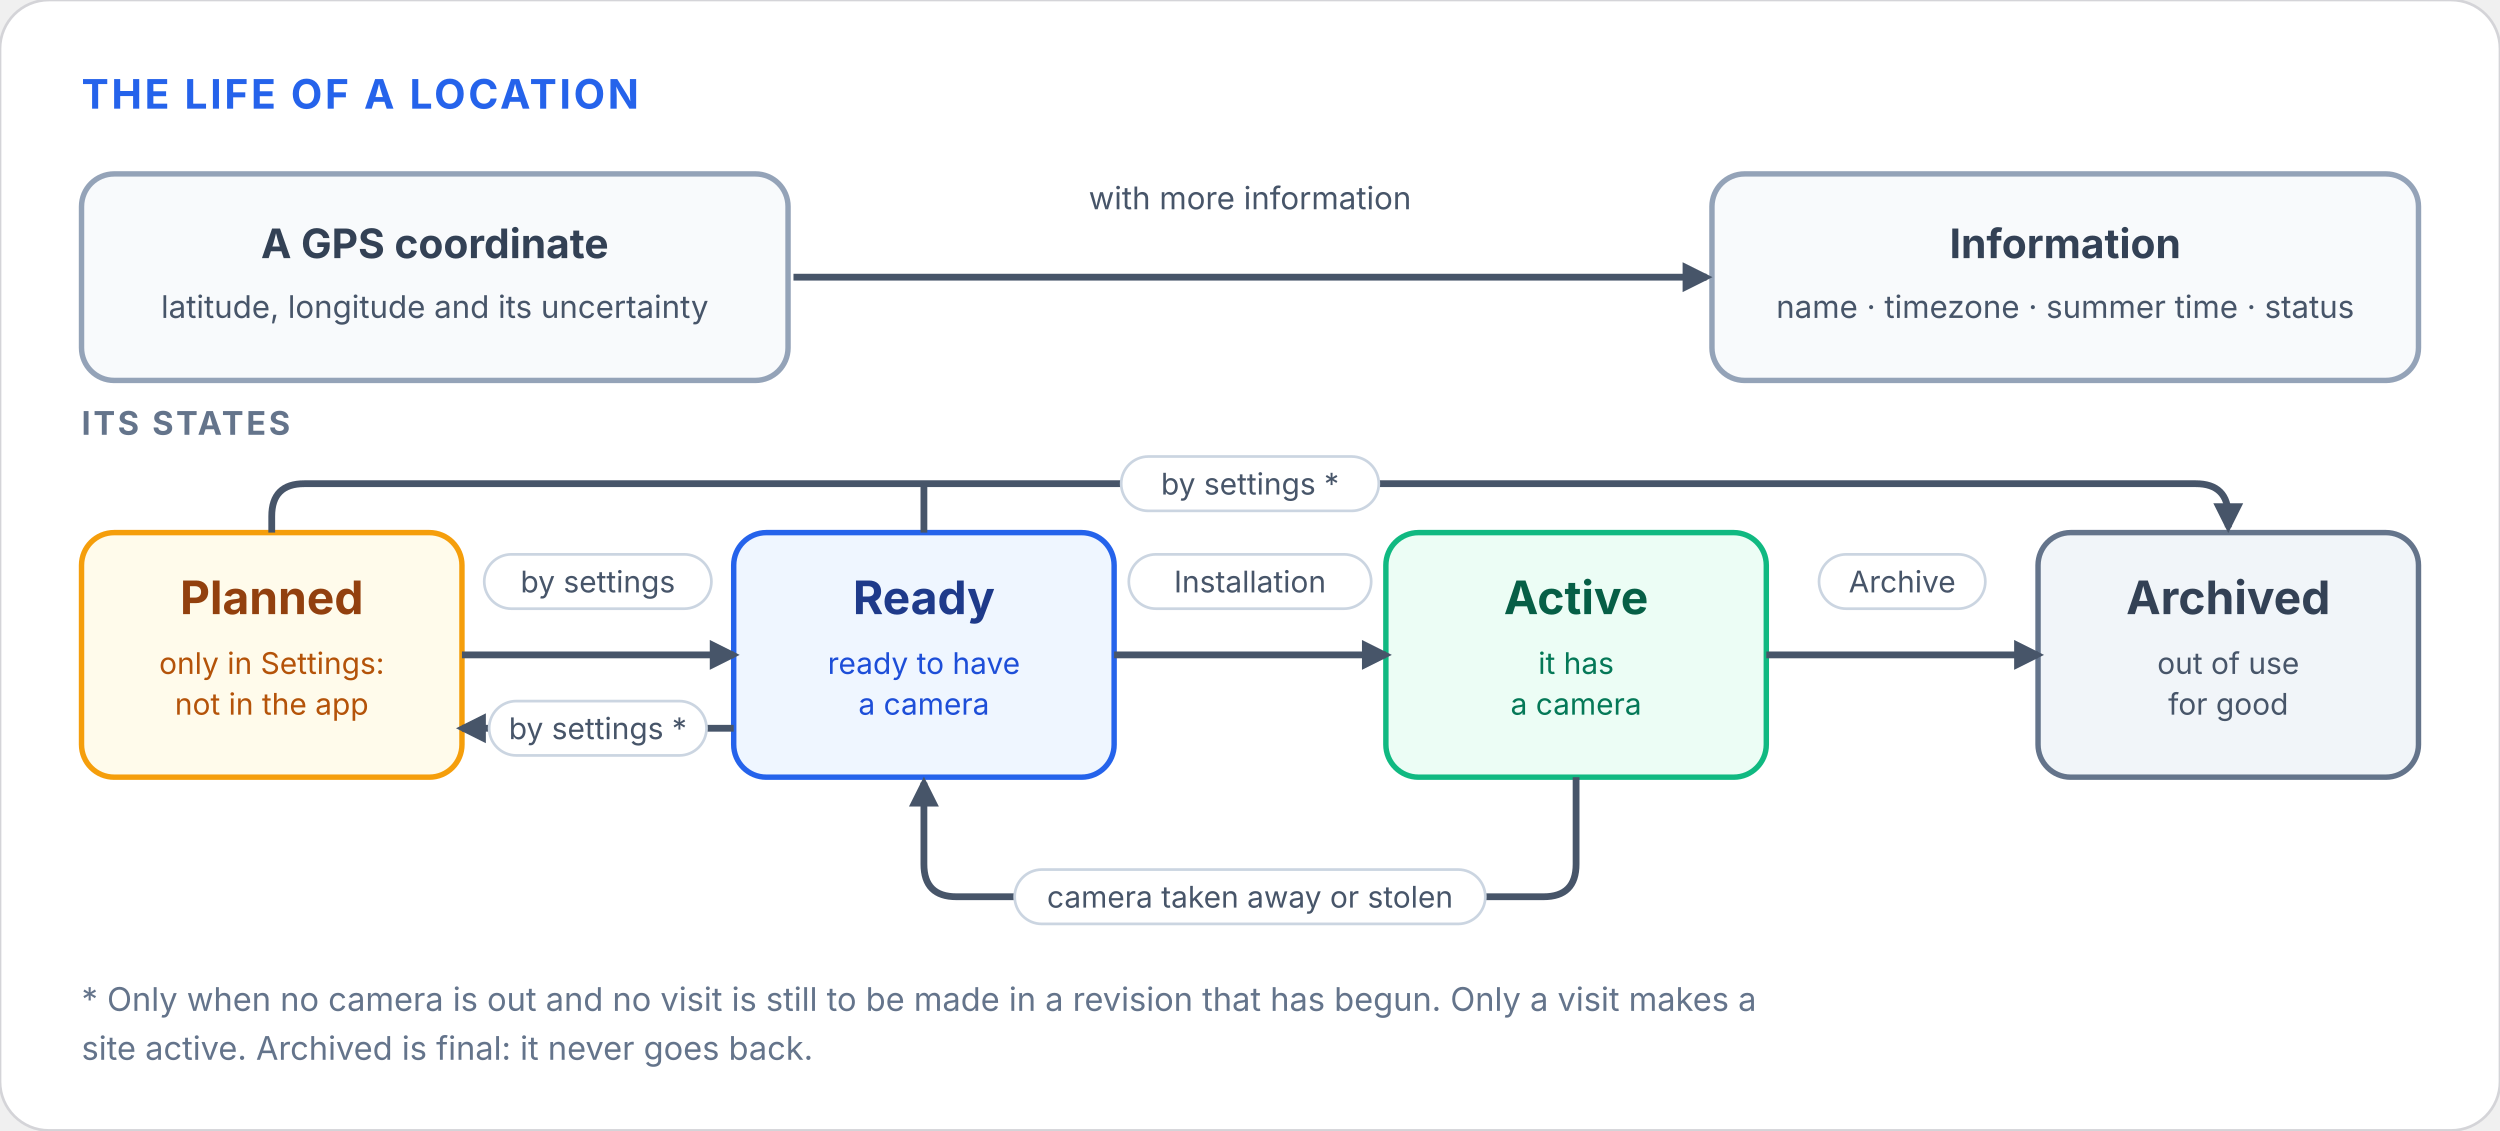
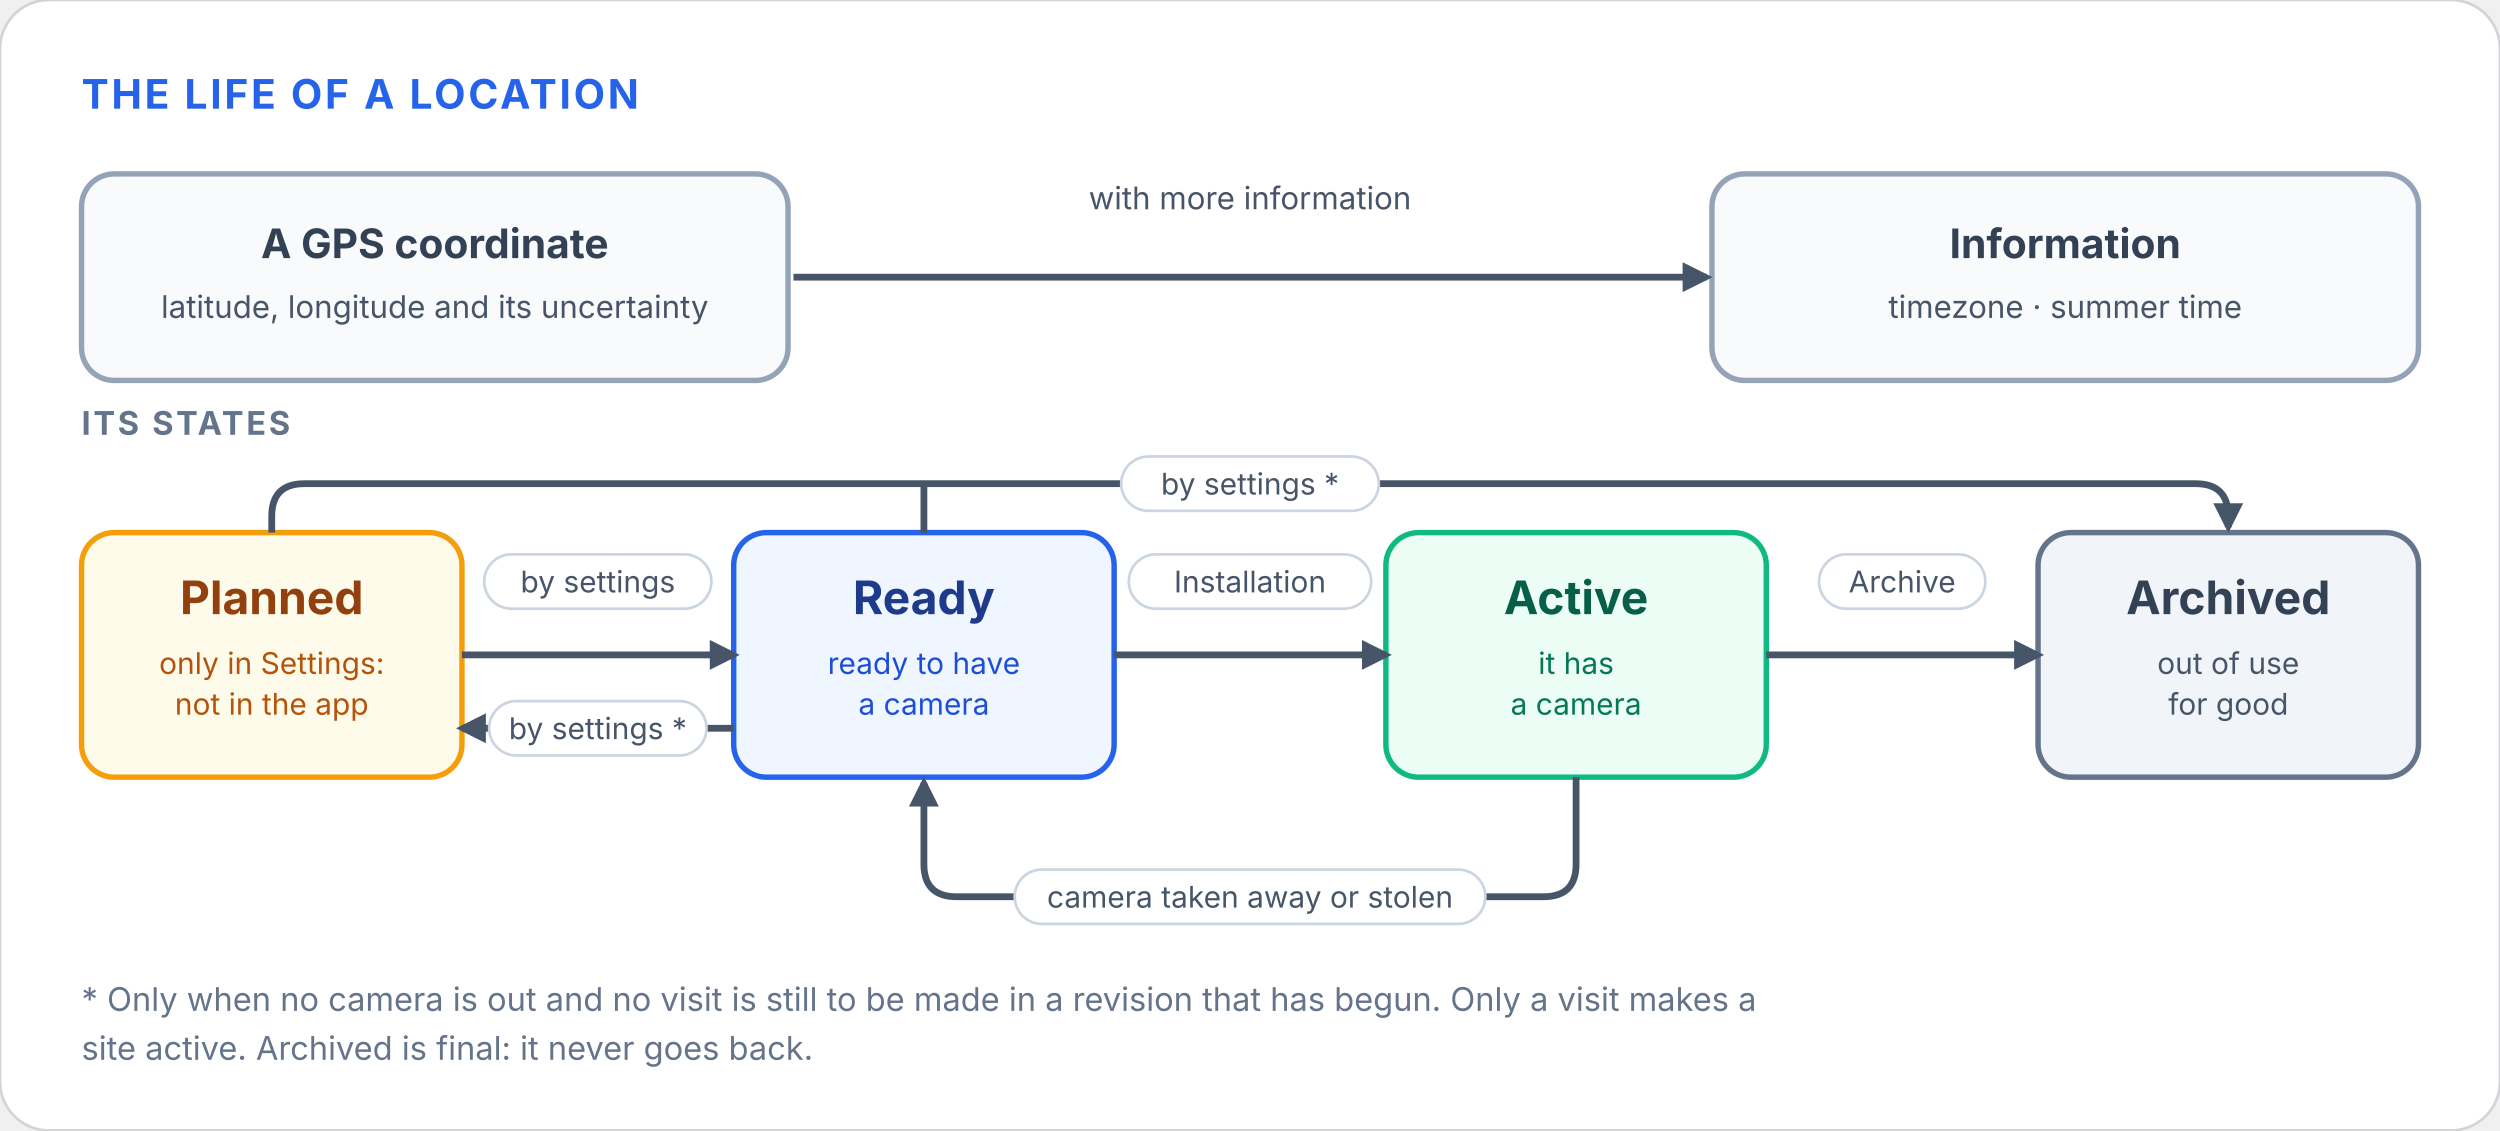
<svg xmlns="http://www.w3.org/2000/svg" viewBox="0 0 920 416" width="920" height="416" role="img" aria-labelledby="t d" font-family="Inter, 'Segoe UI', Roboto, Helvetica, Arial, sans-serif">
  <defs>
    <marker id="a" viewBox="0 0 10 10" refX="8" refY="5" markerUnits="userSpaceOnUse" markerWidth="11" markerHeight="11" orient="auto">
      <path d="M0 0 L10 5 L0 10 z" fill="#475569" />
    </marker>
  </defs>
  <rect x="0" y="0" width="920" height="416" rx="18" fill="#ffffff" stroke="#d4d4d8" />
  <text x="30" y="40" font-size="15" font-weight="700" fill="#2563eb" letter-spacing="1">THE LIFE OF A LOCATION</text>
  <rect x="30" y="64" width="260" height="76" rx="12" fill="#f8fafc" stroke="#94a3b8" stroke-width="2" />
  <text x="160" y="95" font-size="15" font-weight="700" fill="#334155" text-anchor="middle">A GPS coordinate</text>
  <text x="160" y="117" font-size="11.5" fill="#475569" text-anchor="middle">latitude, longitude and its uncertainty</text>
  <rect x="630" y="64" width="260" height="76" rx="12" fill="#f8fafc" stroke="#94a3b8" stroke-width="2" />
  <text x="760" y="95" font-size="15" font-weight="700" fill="#334155" text-anchor="middle">Information</text>
-   <text x="760" y="117" font-size="11.5" fill="#475569" text-anchor="middle">name · timezone · summer time · status</text>
+   <text x="760" y="117" font-size="11.5" fill="#475569" text-anchor="middle">timezone · summer time</text>
  <path d="M292 102 H628" stroke="#475569" stroke-width="2.5" fill="none" marker-end="url(#a)" />
  <text x="460" y="77" font-size="11.5" fill="#475569" text-anchor="middle">
    <tspan>with more information</tspan>
  </text>
  <text x="30" y="160" font-size="12" font-weight="700" fill="#64748b" letter-spacing="1">ITS STATES</text>
  <rect x="30" y="196" width="140" height="90" rx="12" fill="#fffbeb" stroke="#f59e0b" stroke-width="2" />
  <text x="100.0" y="226" font-size="17" font-weight="700" fill="#92400e" text-anchor="middle">Planned</text>
  <text x="100.0" y="248" font-size="11" fill="#b45309" text-anchor="middle">only in Settings:</text>
  <text x="100.0" y="263" font-size="11" fill="#b45309" text-anchor="middle">not in the app</text>
  <rect x="270" y="196" width="140" height="90" rx="12" fill="#eff6ff" stroke="#2563eb" stroke-width="2" />
  <text x="340.0" y="226" font-size="17" font-weight="700" fill="#1e3a8a" text-anchor="middle">Ready</text>
  <text x="340.0" y="248" font-size="11" fill="#1d4ed8" text-anchor="middle">ready to have</text>
  <text x="340.0" y="263" font-size="11" fill="#1d4ed8" text-anchor="middle">a camera</text>
  <rect x="510" y="196" width="140" height="90" rx="12" fill="#ecfdf5" stroke="#10b981" stroke-width="2" />
  <text x="580.0" y="226" font-size="17" font-weight="700" fill="#065f46" text-anchor="middle">Active</text>
  <text x="580.0" y="248" font-size="11" fill="#047857" text-anchor="middle">it has</text>
  <text x="580.0" y="263" font-size="11" fill="#047857" text-anchor="middle">a camera</text>
  <rect x="750" y="196" width="140" height="90" rx="12" fill="#f1f5f9" stroke="#64748b" stroke-width="2" />
  <text x="820.0" y="226" font-size="17" font-weight="700" fill="#334155" text-anchor="middle">Archived</text>
  <text x="820.0" y="248" font-size="11" fill="#475569" text-anchor="middle">out of use</text>
  <text x="820.0" y="263" font-size="11" fill="#475569" text-anchor="middle">for good</text>
  <path d="M170 241 H270" stroke="#475569" stroke-width="2.5" fill="none" marker-end="url(#a)" />
  <rect x="178.2" y="204" width="83.6" height="20" rx="10" fill="#ffffff" stroke="#cbd5e1" />
  <text x="220.0" y="218" font-size="11" fill="#475569" text-anchor="middle">by settings</text>
  <path d="M410 241 H510" stroke="#475569" stroke-width="2.5" fill="none" marker-end="url(#a)" />
  <rect x="415.4" y="204" width="89.2" height="20" rx="10" fill="#ffffff" stroke="#cbd5e1" />
  <text x="460.0" y="218" font-size="11" fill="#475569" text-anchor="middle">Installation</text>
  <path d="M650 241 H750" stroke="#475569" stroke-width="2.5" fill="none" marker-end="url(#a)" />
  <rect x="669.4" y="204" width="61.2" height="20" rx="10" fill="#ffffff" stroke="#cbd5e1" />
  <text x="700.0" y="218" font-size="11" fill="#475569" text-anchor="middle">Archive</text>
  <path d="M100.0 196 V190 Q100.0 178 112.0 178 H808.0 Q820.0 178 820.0 190 V194" stroke="#475569" stroke-width="2.5" fill="none" marker-end="url(#a)" />
  <rect x="412.6" y="168" width="94.8" height="20" rx="10" fill="#ffffff" stroke="#cbd5e1" />
  <text x="460.0" y="182" font-size="11" fill="#475569" text-anchor="middle">by settings *</text>
  <path d="M340.0 196 V178" stroke="#475569" stroke-width="2.5" fill="none" />
  <path d="M270 268 H170" stroke="#475569" stroke-width="2.5" fill="none" marker-end="url(#a)" />
  <rect x="180.0" y="258" width="80" height="20" rx="10" fill="#ffffff" stroke="#cbd5e1" />
  <text x="220.0" y="272" font-size="11" fill="#475569" text-anchor="middle">by settings *</text>
  <path d="M580.0 286 V318 Q580.0 330 568.0 330 H352.0 Q340.0 330 340.0 318 V288" stroke="#475569" stroke-width="2.5" fill="none" marker-end="url(#a)" />
  <rect x="373.4" y="320" width="173.2" height="20" rx="10" fill="#ffffff" stroke="#cbd5e1" />
  <text x="460.0" y="334" font-size="11" fill="#475569" text-anchor="middle">camera taken away or stolen</text>
  <text x="30" y="372" font-size="12" fill="#64748b">* Only when no camera is out and no visit is still to be made in a revision that has begun. Only a visit makes a</text>
  <text x="30" y="390" font-size="12" fill="#64748b">site active. Archived is final: it never goes back.</text>
</svg>
